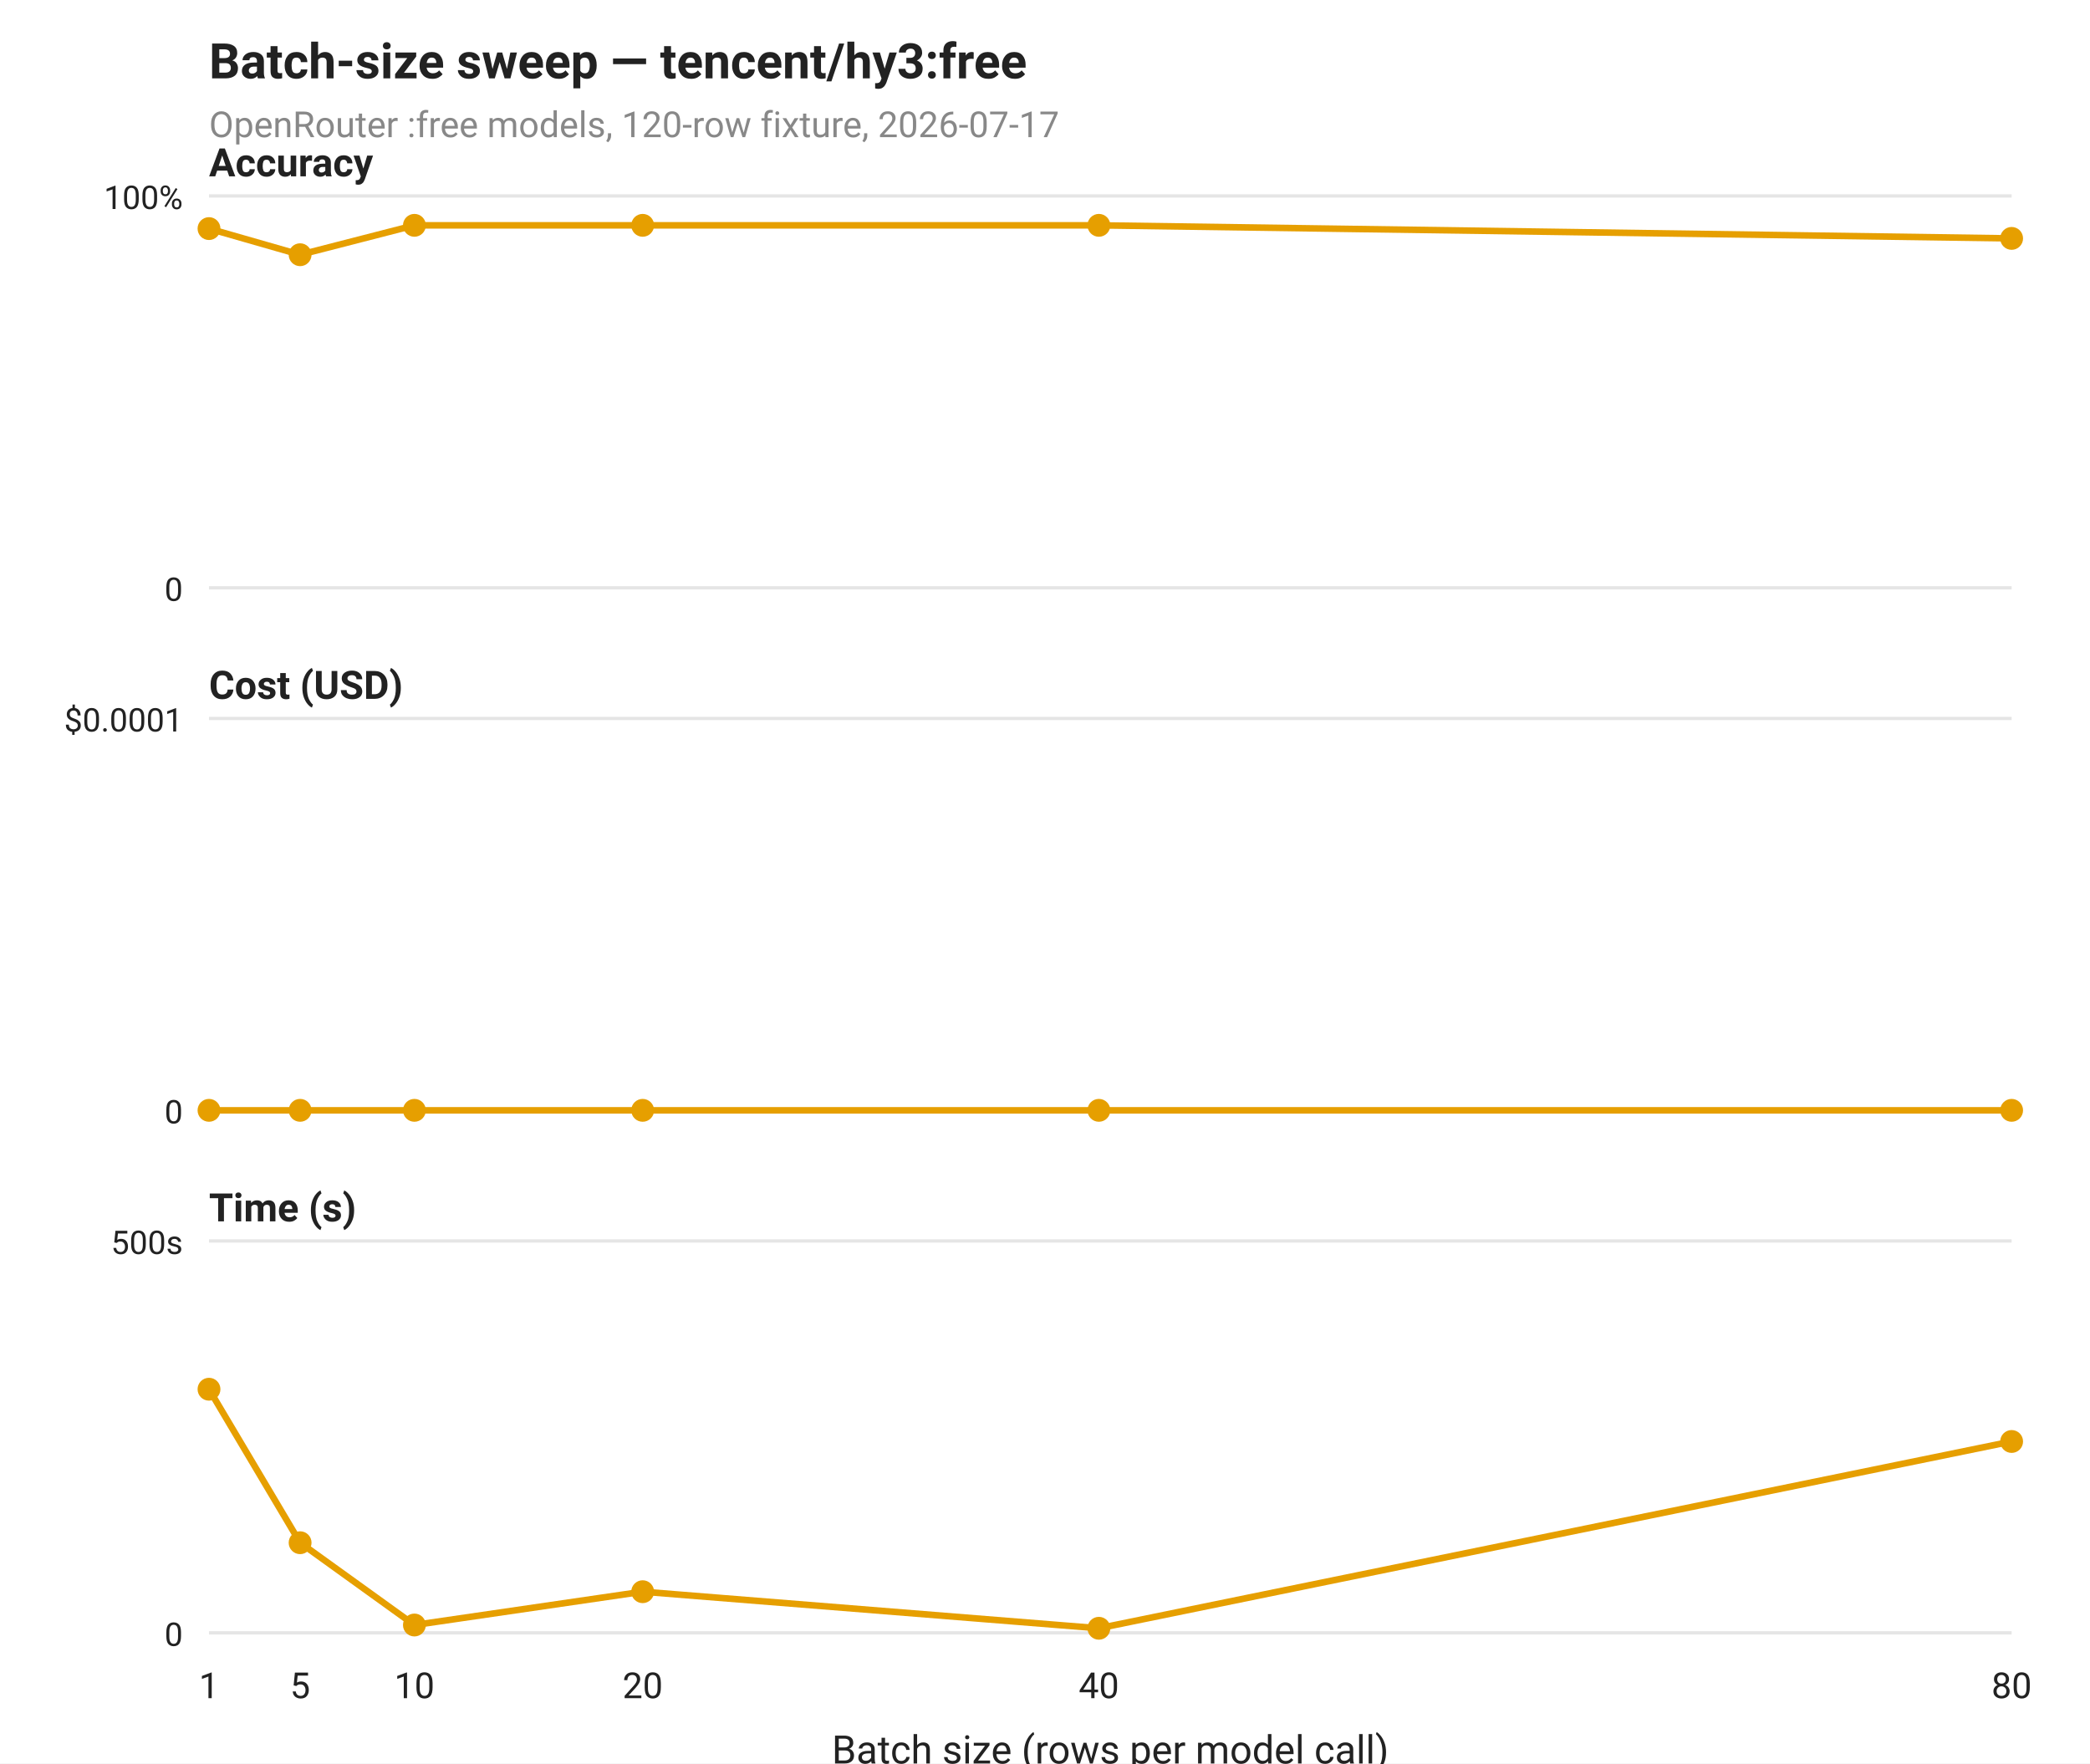
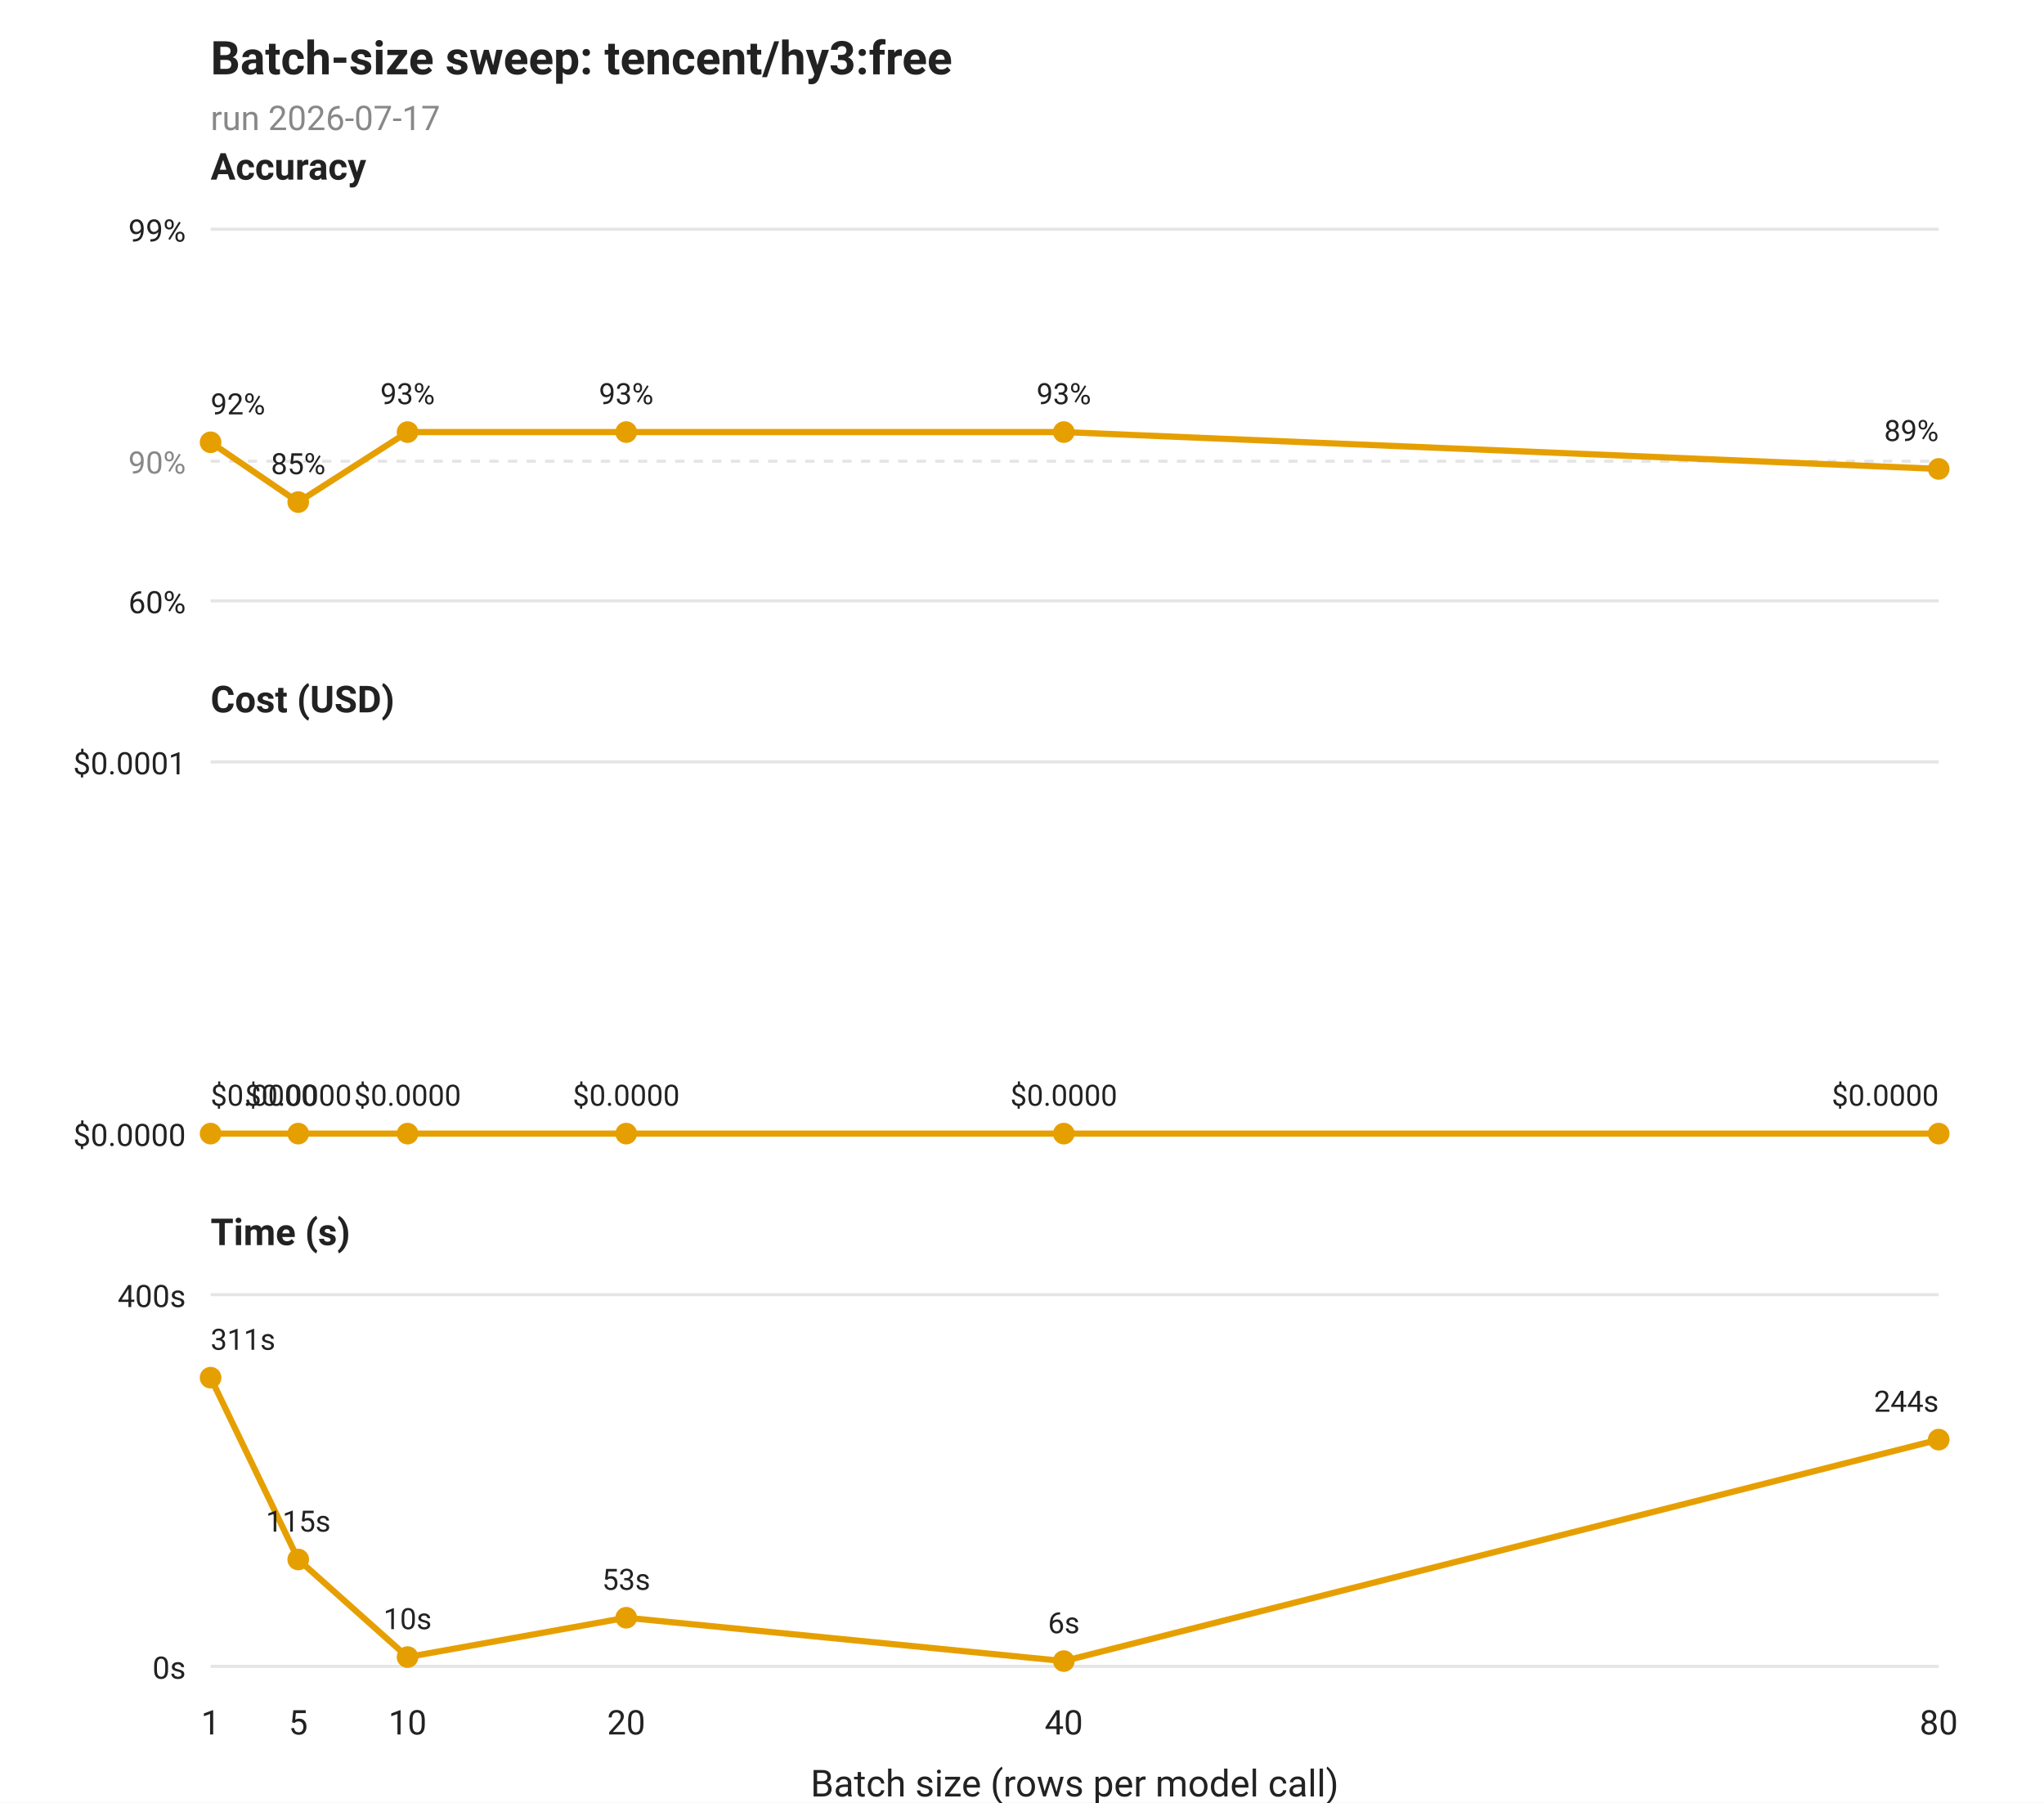
- <svg xmlns="http://www.w3.org/2000/svg" width="640" height="540" viewBox="0 0 640 540" font-family="system-ui, -apple-system, Segoe UI, Roboto, sans-serif">
-   <rect width="640" height="540" fill="#ffffff" />
-   <text x="64" y="24" font-size="15" font-weight="600" fill="#222222">Batch-size sweep — tencent/hy3:free</text>
-   <text x="64" y="42" font-size="11" fill="#888888">OpenRouter :free models, 120-row fixture, 2026-07-17</text>
-   <text x="64" y="54" font-size="12" font-weight="600" fill="#222222">Accuracy</text>
-   <line x1="64" y1="60" x2="616" y2="60" stroke="#e5e5e5" />
-   <line x1="64" y1="180" x2="616" y2="180" stroke="#e5e5e5" />
-   <text x="56" y="64" font-size="10" text-anchor="end" fill="#222222">100%</text>
-   <text x="56" y="184" font-size="10" text-anchor="end" fill="#222222">0</text>
-   <polyline points="64.0,70.0 91.9,78.0 126.9,69.0 196.8,69.0 336.5,69.0 616.0,73.0" fill="none" stroke="#E69F00" stroke-width="2" />
-   <circle cx="64.0" cy="70.0" r="3.5" fill="#E69F00" />
-   <circle cx="91.9" cy="78.0" r="3.5" fill="#E69F00" />
-   <circle cx="126.9" cy="69.0" r="3.5" fill="#E69F00" />
-   <circle cx="196.8" cy="69.0" r="3.5" fill="#E69F00" />
-   <circle cx="336.5" cy="69.0" r="3.5" fill="#E69F00" />
-   <circle cx="616.0" cy="73.0" r="3.5" fill="#E69F00" />
-   <text x="64" y="214" font-size="12" font-weight="600" fill="#222222">Cost (USD)</text>
-   <line x1="64" y1="220" x2="616" y2="220" stroke="#e5e5e5" />
-   <line x1="64" y1="340" x2="616" y2="340" stroke="#e5e5e5" />
-   <text x="56" y="224" font-size="10" text-anchor="end" fill="#222222">$0.0001</text>
-   <text x="56" y="344" font-size="10" text-anchor="end" fill="#222222">0</text>
-   <polyline points="64.0,340.0 91.9,340.0 126.9,340.0 196.8,340.0 336.5,340.0 616.0,340.0" fill="none" stroke="#E69F00" stroke-width="2" />
-   <circle cx="64.0" cy="340.0" r="3.5" fill="#E69F00" />
-   <circle cx="91.9" cy="340.0" r="3.5" fill="#E69F00" />
-   <circle cx="126.9" cy="340.0" r="3.5" fill="#E69F00" />
-   <circle cx="196.8" cy="340.0" r="3.5" fill="#E69F00" />
-   <circle cx="336.5" cy="340.0" r="3.5" fill="#E69F00" />
-   <circle cx="616.0" cy="340.0" r="3.5" fill="#E69F00" />
-   <text x="64" y="374" font-size="12" font-weight="600" fill="#222222">Time (s)</text>
-   <line x1="64" y1="380" x2="616" y2="380" stroke="#e5e5e5" />
-   <line x1="64" y1="500" x2="616" y2="500" stroke="#e5e5e5" />
-   <text x="56" y="384" font-size="10" text-anchor="end" fill="#222222">500s</text>
-   <text x="56" y="504" font-size="10" text-anchor="end" fill="#222222">0</text>
-   <polyline points="64.0,425.4 91.9,472.4 126.9,497.6 196.8,487.4 336.5,498.6 616.0,441.4" fill="none" stroke="#E69F00" stroke-width="2" />
-   <circle cx="64.0" cy="425.4" r="3.5" fill="#E69F00" />
-   <circle cx="91.9" cy="472.4" r="3.5" fill="#E69F00" />
-   <circle cx="126.9" cy="497.6" r="3.5" fill="#E69F00" />
-   <circle cx="196.8" cy="487.4" r="3.5" fill="#E69F00" />
-   <circle cx="336.5" cy="498.6" r="3.5" fill="#E69F00" />
-   <circle cx="616.0" cy="441.4" r="3.5" fill="#E69F00" />
-   <text x="64.0" y="520" font-size="11" text-anchor="middle" fill="#222222">1</text>
-   <text x="91.9" y="520" font-size="11" text-anchor="middle" fill="#222222">5</text>
-   <text x="126.9" y="520" font-size="11" text-anchor="middle" fill="#222222">10</text>
-   <text x="196.8" y="520" font-size="11" text-anchor="middle" fill="#222222">20</text>
-   <text x="336.5" y="520" font-size="11" text-anchor="middle" fill="#222222">40</text>
-   <text x="616.0" y="520" font-size="11" text-anchor="middle" fill="#222222">80</text>
-   <text x="340" y="540" font-size="12" text-anchor="middle" fill="#222222">Batch size (rows per model call)</text>
+ <svg xmlns="http://www.w3.org/2000/svg" width="660" height="582" viewBox="0 0 660 582" font-family="system-ui, -apple-system, Segoe UI, Roboto, sans-serif">
+   <rect width="660" height="582" fill="#ffffff" />
+   <text x="68" y="24" font-size="15" font-weight="600" fill="#222222">Batch-size sweep: tencent/hy3:free</text>
+   <text x="68" y="42" font-size="11" fill="#888888">run 2026-07-17</text>
+   <text x="68" y="58" font-size="12" font-weight="600" fill="#222222">Accuracy</text>
+   <line x1="68" y1="74" x2="626" y2="74" stroke="#e5e5e5" />
+   <line x1="68" y1="194" x2="626" y2="194" stroke="#e5e5e5" />
+   <text x="60" y="78" font-size="10" text-anchor="end" fill="#222222">99%</text>
+   <text x="60" y="198" font-size="10" text-anchor="end" fill="#222222">60%</text>
+   <line x1="68" y1="148.9" x2="626" y2="148.9" stroke="#e5e5e5" stroke-dasharray="3 3" />
+   <text x="60" y="152.9" font-size="10" text-anchor="end" fill="#888888">90%</text>
+   <polyline points="68.0,142.8 96.3,162.1 131.6,139.5 202.2,139.5 343.5,139.5 626.0,151.4" fill="none" stroke="#E69F00" stroke-width="2" />
+   <circle cx="68.0" cy="142.8" r="3.5" fill="#E69F00" />
+   <text x="68.0" y="133.8" font-size="9.5" text-anchor="start" fill="#222222">92%</text>
+   <circle cx="96.3" cy="162.1" r="3.5" fill="#E69F00" />
+   <text x="96.3" y="153.1" font-size="9.5" text-anchor="middle" fill="#222222">85%</text>
+   <circle cx="131.6" cy="139.5" r="3.5" fill="#E69F00" />
+   <text x="131.6" y="130.5" font-size="9.5" text-anchor="middle" fill="#222222">93%</text>
+   <circle cx="202.2" cy="139.5" r="3.5" fill="#E69F00" />
+   <text x="202.2" y="130.5" font-size="9.5" text-anchor="middle" fill="#222222">93%</text>
+   <circle cx="343.5" cy="139.5" r="3.5" fill="#E69F00" />
+   <text x="343.5" y="130.5" font-size="9.5" text-anchor="middle" fill="#222222">93%</text>
+   <circle cx="626.0" cy="151.4" r="3.5" fill="#E69F00" />
+   <text x="626.0" y="142.4" font-size="9.5" text-anchor="end" fill="#222222">89%</text>
+   <text x="68" y="230" font-size="12" font-weight="600" fill="#222222">Cost (USD)</text>
+   <line x1="68" y1="246" x2="626" y2="246" stroke="#e5e5e5" />
+   <line x1="68" y1="366" x2="626" y2="366" stroke="#e5e5e5" />
+   <text x="60" y="250" font-size="10" text-anchor="end" fill="#222222">$0.0001</text>
+   <text x="60" y="370" font-size="10" text-anchor="end" fill="#222222">$0.0000</text>
+   <polyline points="68.0,366.0 96.3,366.0 131.6,366.0 202.2,366.0 343.5,366.0 626.0,366.0" fill="none" stroke="#E69F00" stroke-width="2" />
+   <circle cx="68.0" cy="366.0" r="3.5" fill="#E69F00" />
+   <text x="68.0" y="357.0" font-size="9.5" text-anchor="start" fill="#222222">$0.0000</text>
+   <circle cx="96.3" cy="366.0" r="3.5" fill="#E69F00" />
+   <text x="96.3" y="357.0" font-size="9.5" text-anchor="middle" fill="#222222">$0.0000</text>
+   <circle cx="131.6" cy="366.0" r="3.5" fill="#E69F00" />
+   <text x="131.6" y="357.0" font-size="9.5" text-anchor="middle" fill="#222222">$0.0000</text>
+   <circle cx="202.2" cy="366.0" r="3.5" fill="#E69F00" />
+   <text x="202.2" y="357.0" font-size="9.5" text-anchor="middle" fill="#222222">$0.0000</text>
+   <circle cx="343.5" cy="366.0" r="3.5" fill="#E69F00" />
+   <text x="343.5" y="357.0" font-size="9.5" text-anchor="middle" fill="#222222">$0.0000</text>
+   <circle cx="626.0" cy="366.0" r="3.5" fill="#E69F00" />
+   <text x="626.0" y="357.0" font-size="9.5" text-anchor="end" fill="#222222">$0.0000</text>
+   <text x="68" y="402" font-size="12" font-weight="600" fill="#222222">Time (s)</text>
+   <line x1="68" y1="418" x2="626" y2="418" stroke="#e5e5e5" />
+   <line x1="68" y1="538" x2="626" y2="538" stroke="#e5e5e5" />
+   <text x="60" y="422" font-size="10" text-anchor="end" fill="#222222">400s</text>
+   <text x="60" y="542" font-size="10" text-anchor="end" fill="#222222">0s</text>
+   <polyline points="68.0,444.8 96.3,503.5 131.6,535.0 202.2,522.3 343.5,536.3 626.0,464.8" fill="none" stroke="#E69F00" stroke-width="2" />
+   <circle cx="68.0" cy="444.8" r="3.5" fill="#E69F00" />
+   <text x="68.0" y="435.8" font-size="9.5" text-anchor="start" fill="#222222">311s</text>
+   <circle cx="96.3" cy="503.5" r="3.5" fill="#E69F00" />
+   <text x="96.3" y="494.5" font-size="9.5" text-anchor="middle" fill="#222222">115s</text>
+   <circle cx="131.6" cy="535.0" r="3.5" fill="#E69F00" />
+   <text x="131.6" y="526.0" font-size="9.5" text-anchor="middle" fill="#222222">10s</text>
+   <circle cx="202.2" cy="522.3" r="3.5" fill="#E69F00" />
+   <text x="202.2" y="513.3" font-size="9.5" text-anchor="middle" fill="#222222">53s</text>
+   <circle cx="343.5" cy="536.3" r="3.5" fill="#E69F00" />
+   <text x="343.5" y="527.3" font-size="9.5" text-anchor="middle" fill="#222222">6s</text>
+   <circle cx="626.0" cy="464.8" r="3.5" fill="#E69F00" />
+   <text x="626.0" y="455.8" font-size="9.5" text-anchor="end" fill="#222222">244s</text>
+   <text x="68.0" y="560" font-size="11" text-anchor="middle" fill="#222222">1</text>
+   <text x="96.3" y="560" font-size="11" text-anchor="middle" fill="#222222">5</text>
+   <text x="131.6" y="560" font-size="11" text-anchor="middle" fill="#222222">10</text>
+   <text x="202.2" y="560" font-size="11" text-anchor="middle" fill="#222222">20</text>
+   <text x="343.5" y="560" font-size="11" text-anchor="middle" fill="#222222">40</text>
+   <text x="626.0" y="560" font-size="11" text-anchor="middle" fill="#222222">80</text>
+   <text x="347" y="580" font-size="12" text-anchor="middle" fill="#222222">Batch size (rows per model call)</text>
</svg>
